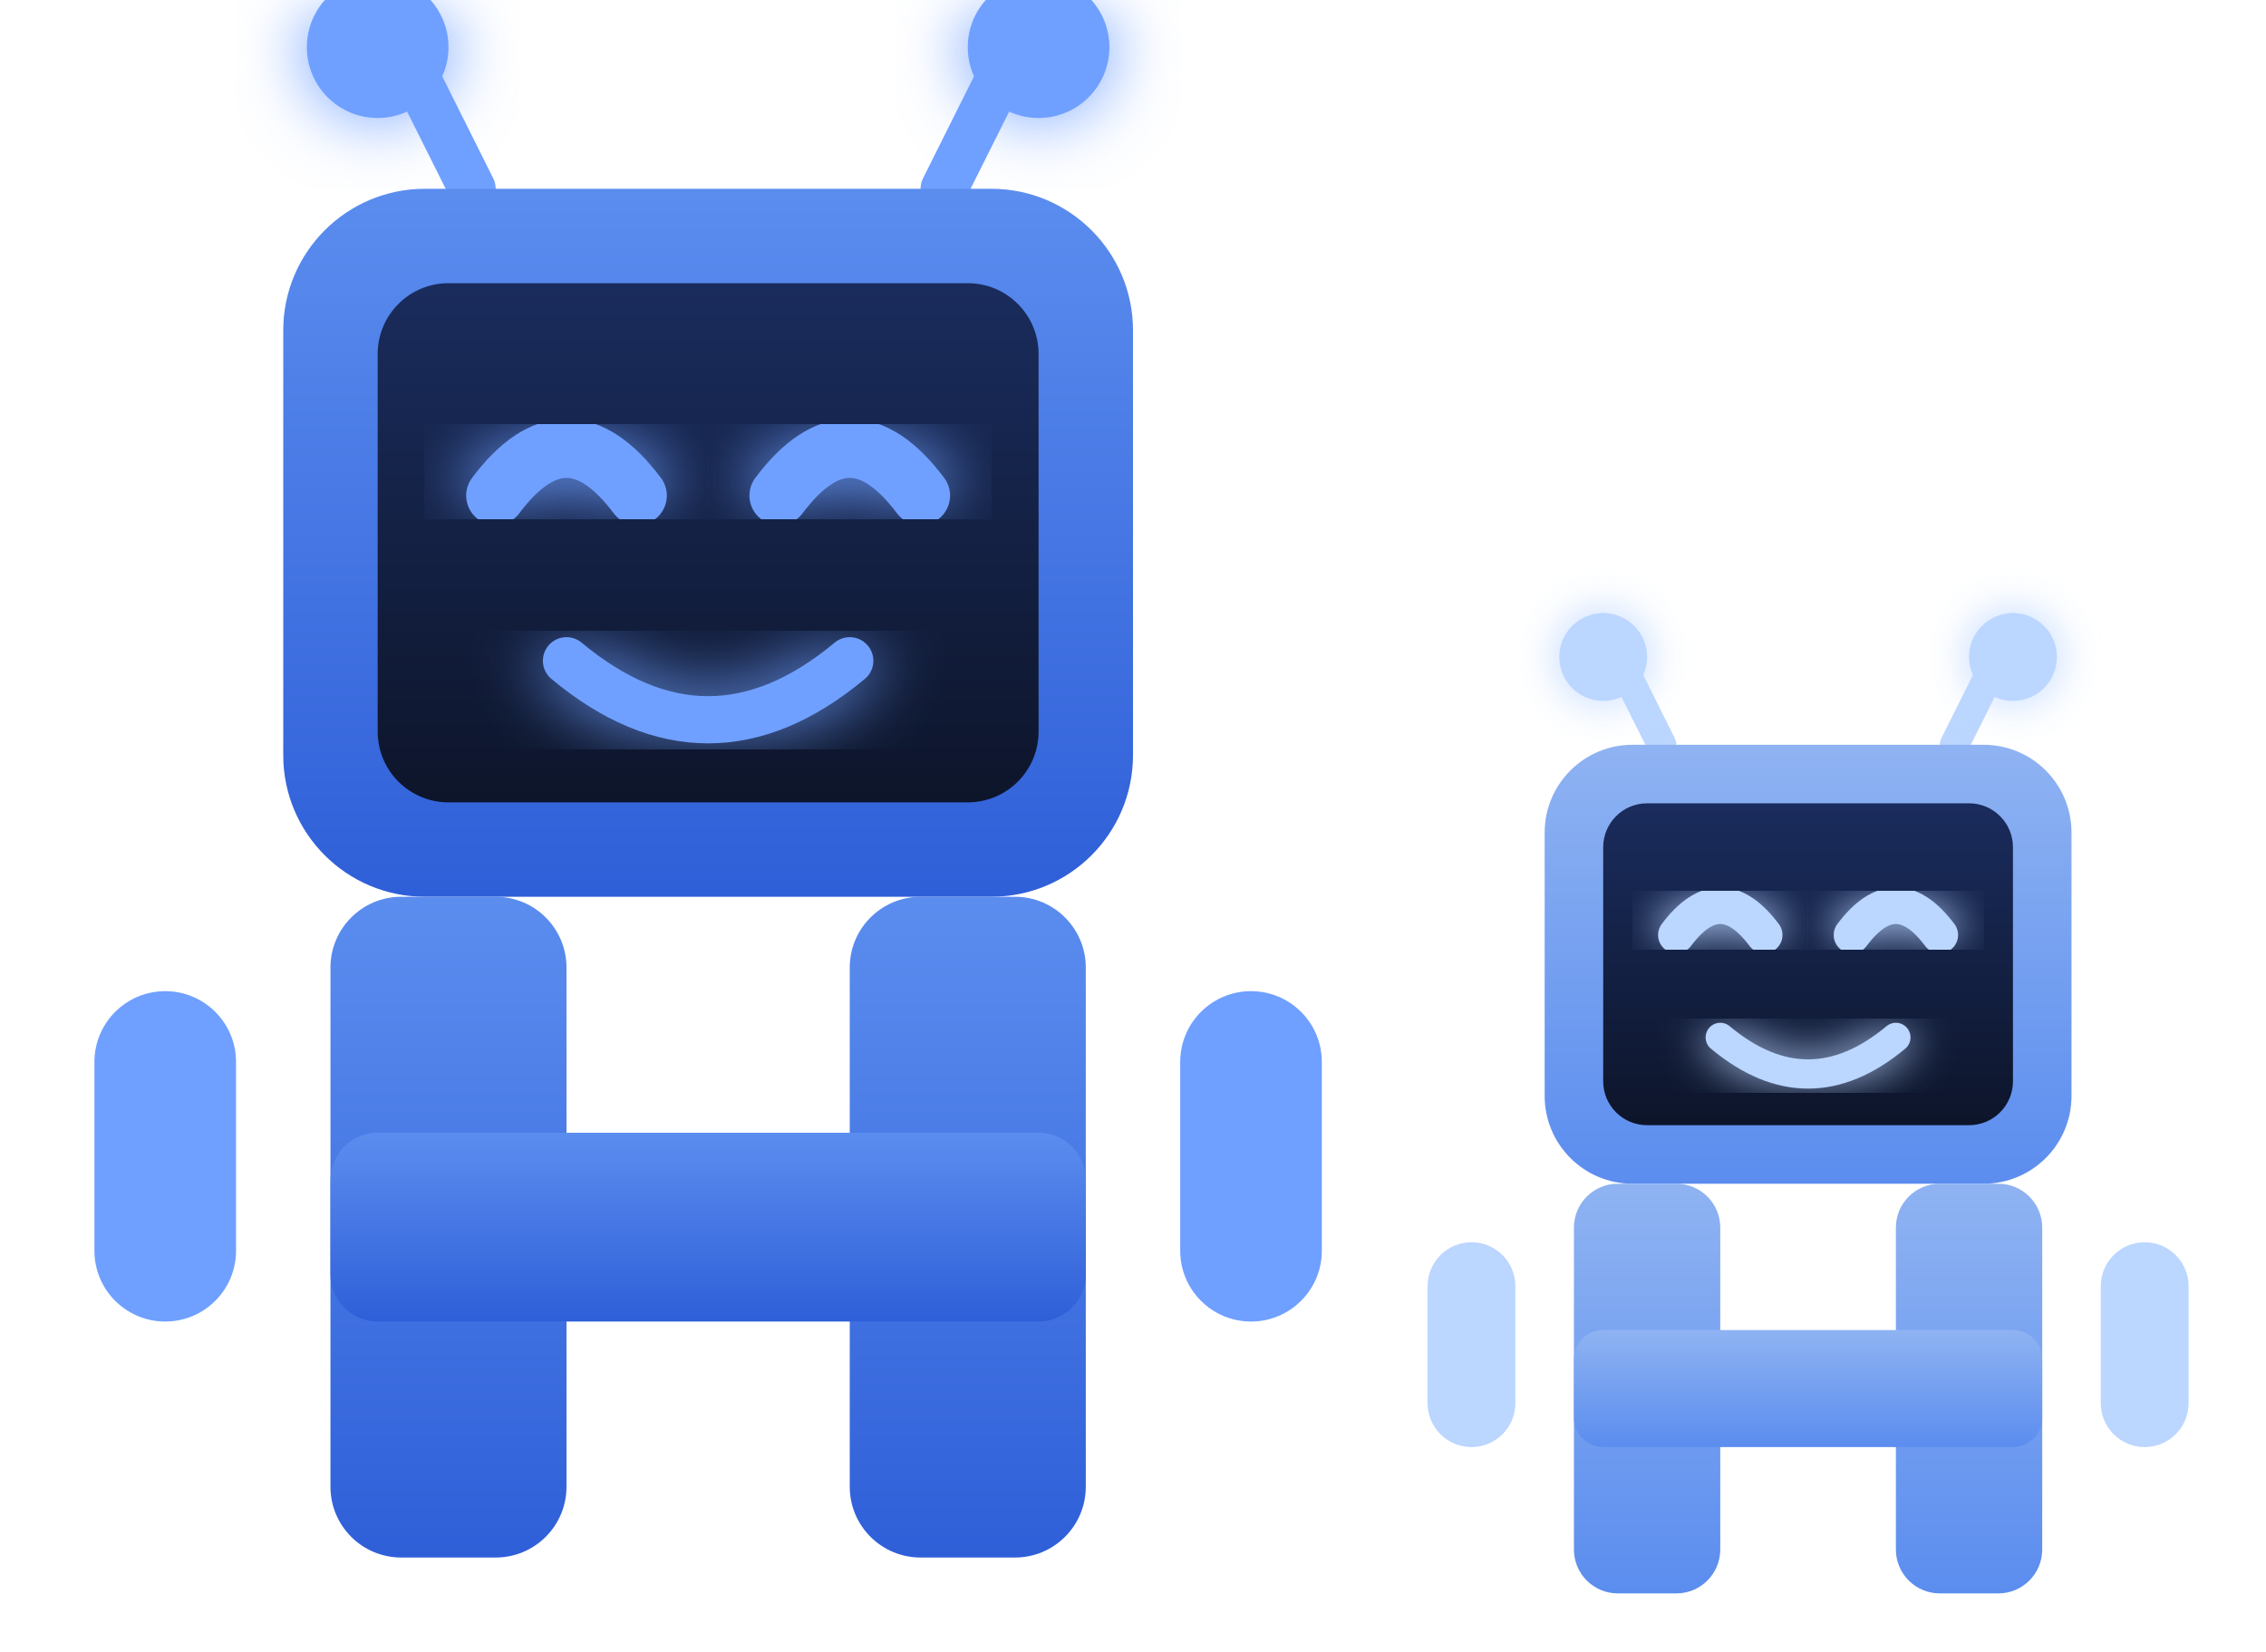
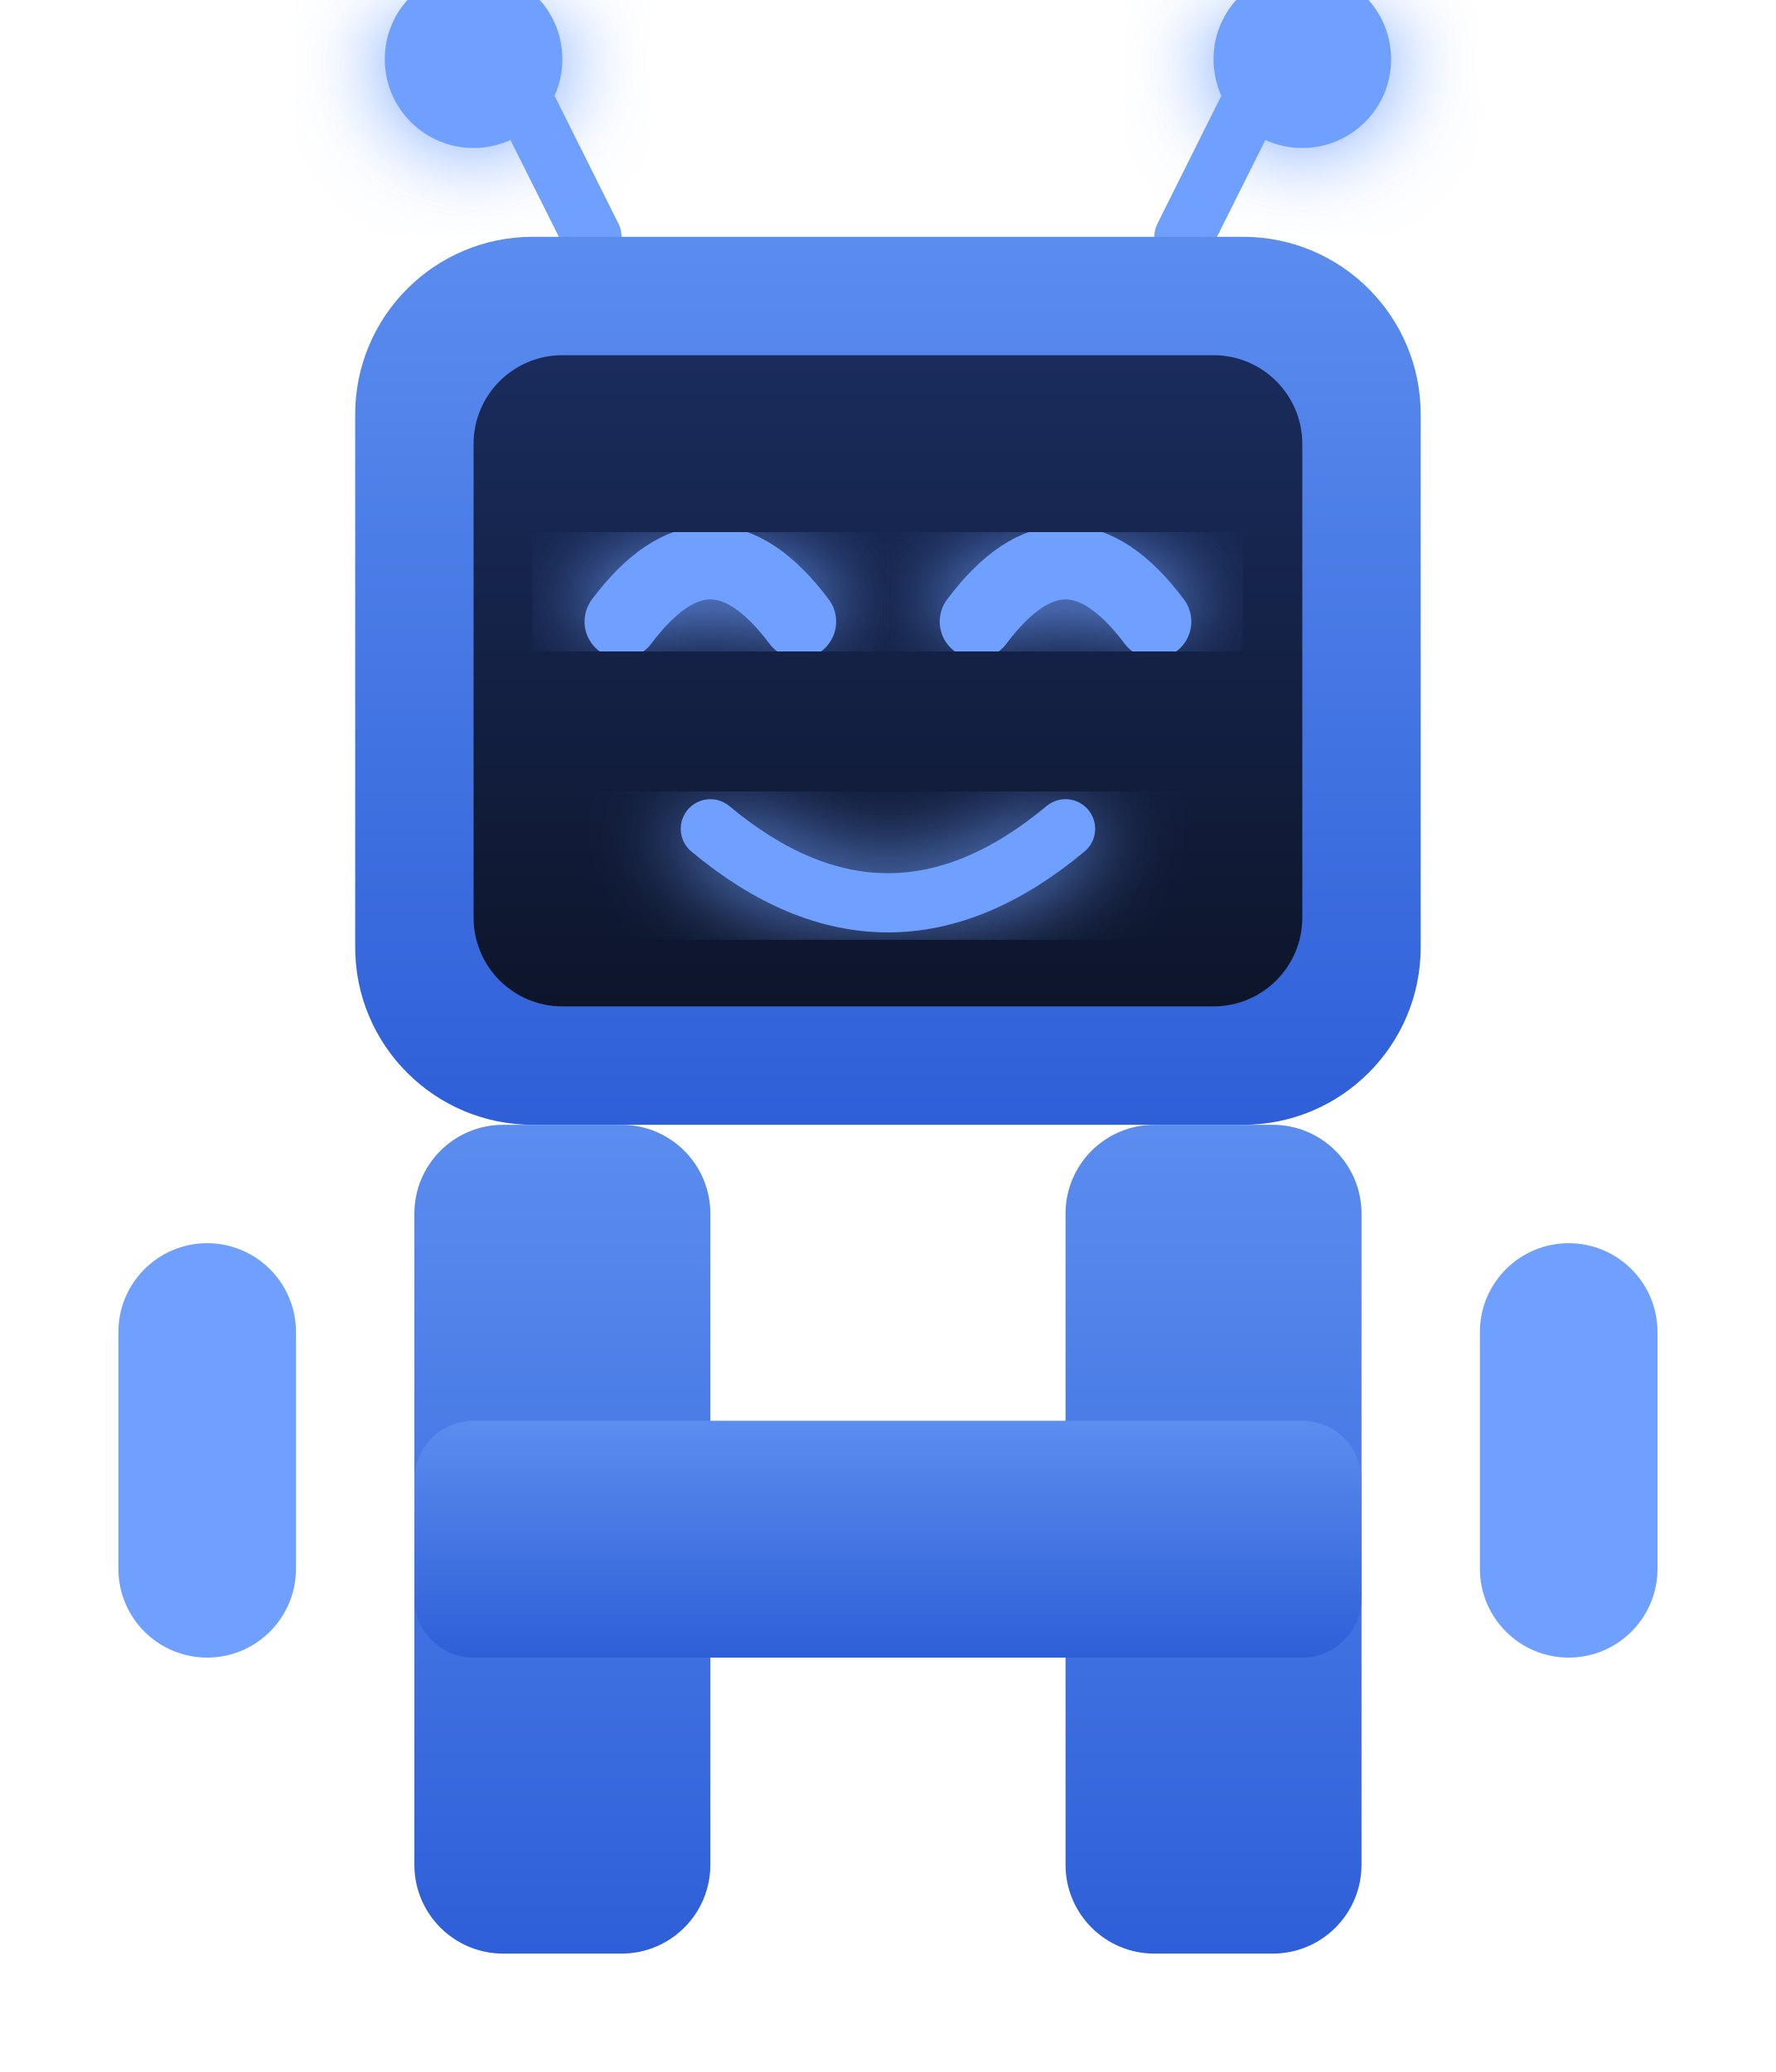
- <svg xmlns="http://www.w3.org/2000/svg" width="192" height="140" viewBox="0 0 96 70" fill="none">
+ <svg xmlns="http://www.w3.org/2000/svg" width="120" height="140" viewBox="0 0 60 70" fill="none">
  <defs>
    <filter id="harvisGlow" x="-50%" y="-50%" width="200%" height="200%">
      <feGaussianBlur stdDeviation="1.5" result="coloredBlur" />
      <feMerge>
        <feMergeNode in="coloredBlur" />
        <feMergeNode in="SourceGraphic" />
      </feMerge>
    </filter>
    <linearGradient id="harvisBodyGradient" x1="0%" y1="0%" x2="0%" y2="100%">
      <stop offset="0%" stop-color="#5B8DEF" />
      <stop offset="100%" stop-color="#2F5FD8" />
-     </linearGradient>
-     <linearGradient id="harvisBuddyGradient" x1="0%" y1="0%" x2="0%" y2="100%">
-       <stop offset="0%" stop-color="#8FB3F2" />
-       <stop offset="100%" stop-color="#5B8DEF" />
    </linearGradient>
    <linearGradient id="harvisScreenGradient" x1="0%" y1="0%" x2="0%" y2="100%">
      <stop offset="0%" stop-color="#1A2C5D" />
      <stop offset="100%" stop-color="#0D152A" />
    </linearGradient>
  </defs>
  <g>
    <line x1="20" y1="8" x2="16" y2="0" stroke="#6FA0FF" stroke-width="2" stroke-linecap="round" />
    <circle cx="16" cy="2" r="3" fill="#6FA0FF" filter="url(#harvisGlow)" />
    <line x1="40" y1="8" x2="44" y2="0" stroke="#6FA0FF" stroke-width="2" stroke-linecap="round" />
    <circle cx="44" cy="2" r="3" fill="#6FA0FF" filter="url(#harvisGlow)" />
    <rect x="12" y="8" width="36" height="30" rx="6" fill="url(#harvisBodyGradient)" />
    <rect x="16" y="12" width="28" height="22" rx="3" fill="url(#harvisScreenGradient)" />
    <path d="M21 21 Q24 17 27 21" stroke="#6FA0FF" stroke-width="2.5" stroke-linecap="round" fill="none" filter="url(#harvisGlow)" />
    <path d="M33 21 Q36 17 39 21" stroke="#6FA0FF" stroke-width="2.5" stroke-linecap="round" fill="none" filter="url(#harvisGlow)" />
    <path d="M24 28 Q30 33 36 28" stroke="#6FA0FF" stroke-width="2" stroke-linecap="round" fill="none" filter="url(#harvisGlow)" />
    <rect x="14" y="38" width="10" height="28" rx="3" fill="url(#harvisBodyGradient)" />
    <rect x="36" y="38" width="10" height="28" rx="3" fill="url(#harvisBodyGradient)" />
    <rect x="14" y="48" width="32" height="8" rx="2" fill="url(#harvisBodyGradient)" />
    <rect x="4" y="42" width="6" height="14" rx="3" fill="#6FA0FF" />
    <rect x="50" y="42" width="6" height="14" rx="3" fill="#6FA0FF" />
  </g>
-   <g transform="translate(58 26.6) scale(0.62)">
-     <line x1="20" y1="8" x2="16" y2="0" stroke="#BBD6FF" stroke-width="2" stroke-linecap="round" />
-     <circle cx="16" cy="2" r="3" fill="#BBD6FF" filter="url(#harvisGlow)" />
-     <line x1="40" y1="8" x2="44" y2="0" stroke="#BBD6FF" stroke-width="2" stroke-linecap="round" />
-     <circle cx="44" cy="2" r="3" fill="#BBD6FF" filter="url(#harvisGlow)" />
-     <rect x="12" y="8" width="36" height="30" rx="6" fill="url(#harvisBuddyGradient)" />
-     <rect x="16" y="12" width="28" height="22" rx="3" fill="url(#harvisScreenGradient)" />
-     <path d="M21 21 Q24 17 27 21" stroke="#BBD6FF" stroke-width="2.5" stroke-linecap="round" fill="none" filter="url(#harvisGlow)" />
-     <path d="M33 21 Q36 17 39 21" stroke="#BBD6FF" stroke-width="2.5" stroke-linecap="round" fill="none" filter="url(#harvisGlow)" />
-     <path d="M24 28 Q30 33 36 28" stroke="#BBD6FF" stroke-width="2" stroke-linecap="round" fill="none" filter="url(#harvisGlow)" />
-     <rect x="14" y="38" width="10" height="28" rx="3" fill="url(#harvisBuddyGradient)" />
-     <rect x="36" y="38" width="10" height="28" rx="3" fill="url(#harvisBuddyGradient)" />
-     <rect x="14" y="48" width="32" height="8" rx="2" fill="url(#harvisBuddyGradient)" />
-     <rect x="4" y="42" width="6" height="14" rx="3" fill="#BBD6FF" />
-     <rect x="50" y="42" width="6" height="14" rx="3" fill="#BBD6FF" />
-   </g>
</svg>
